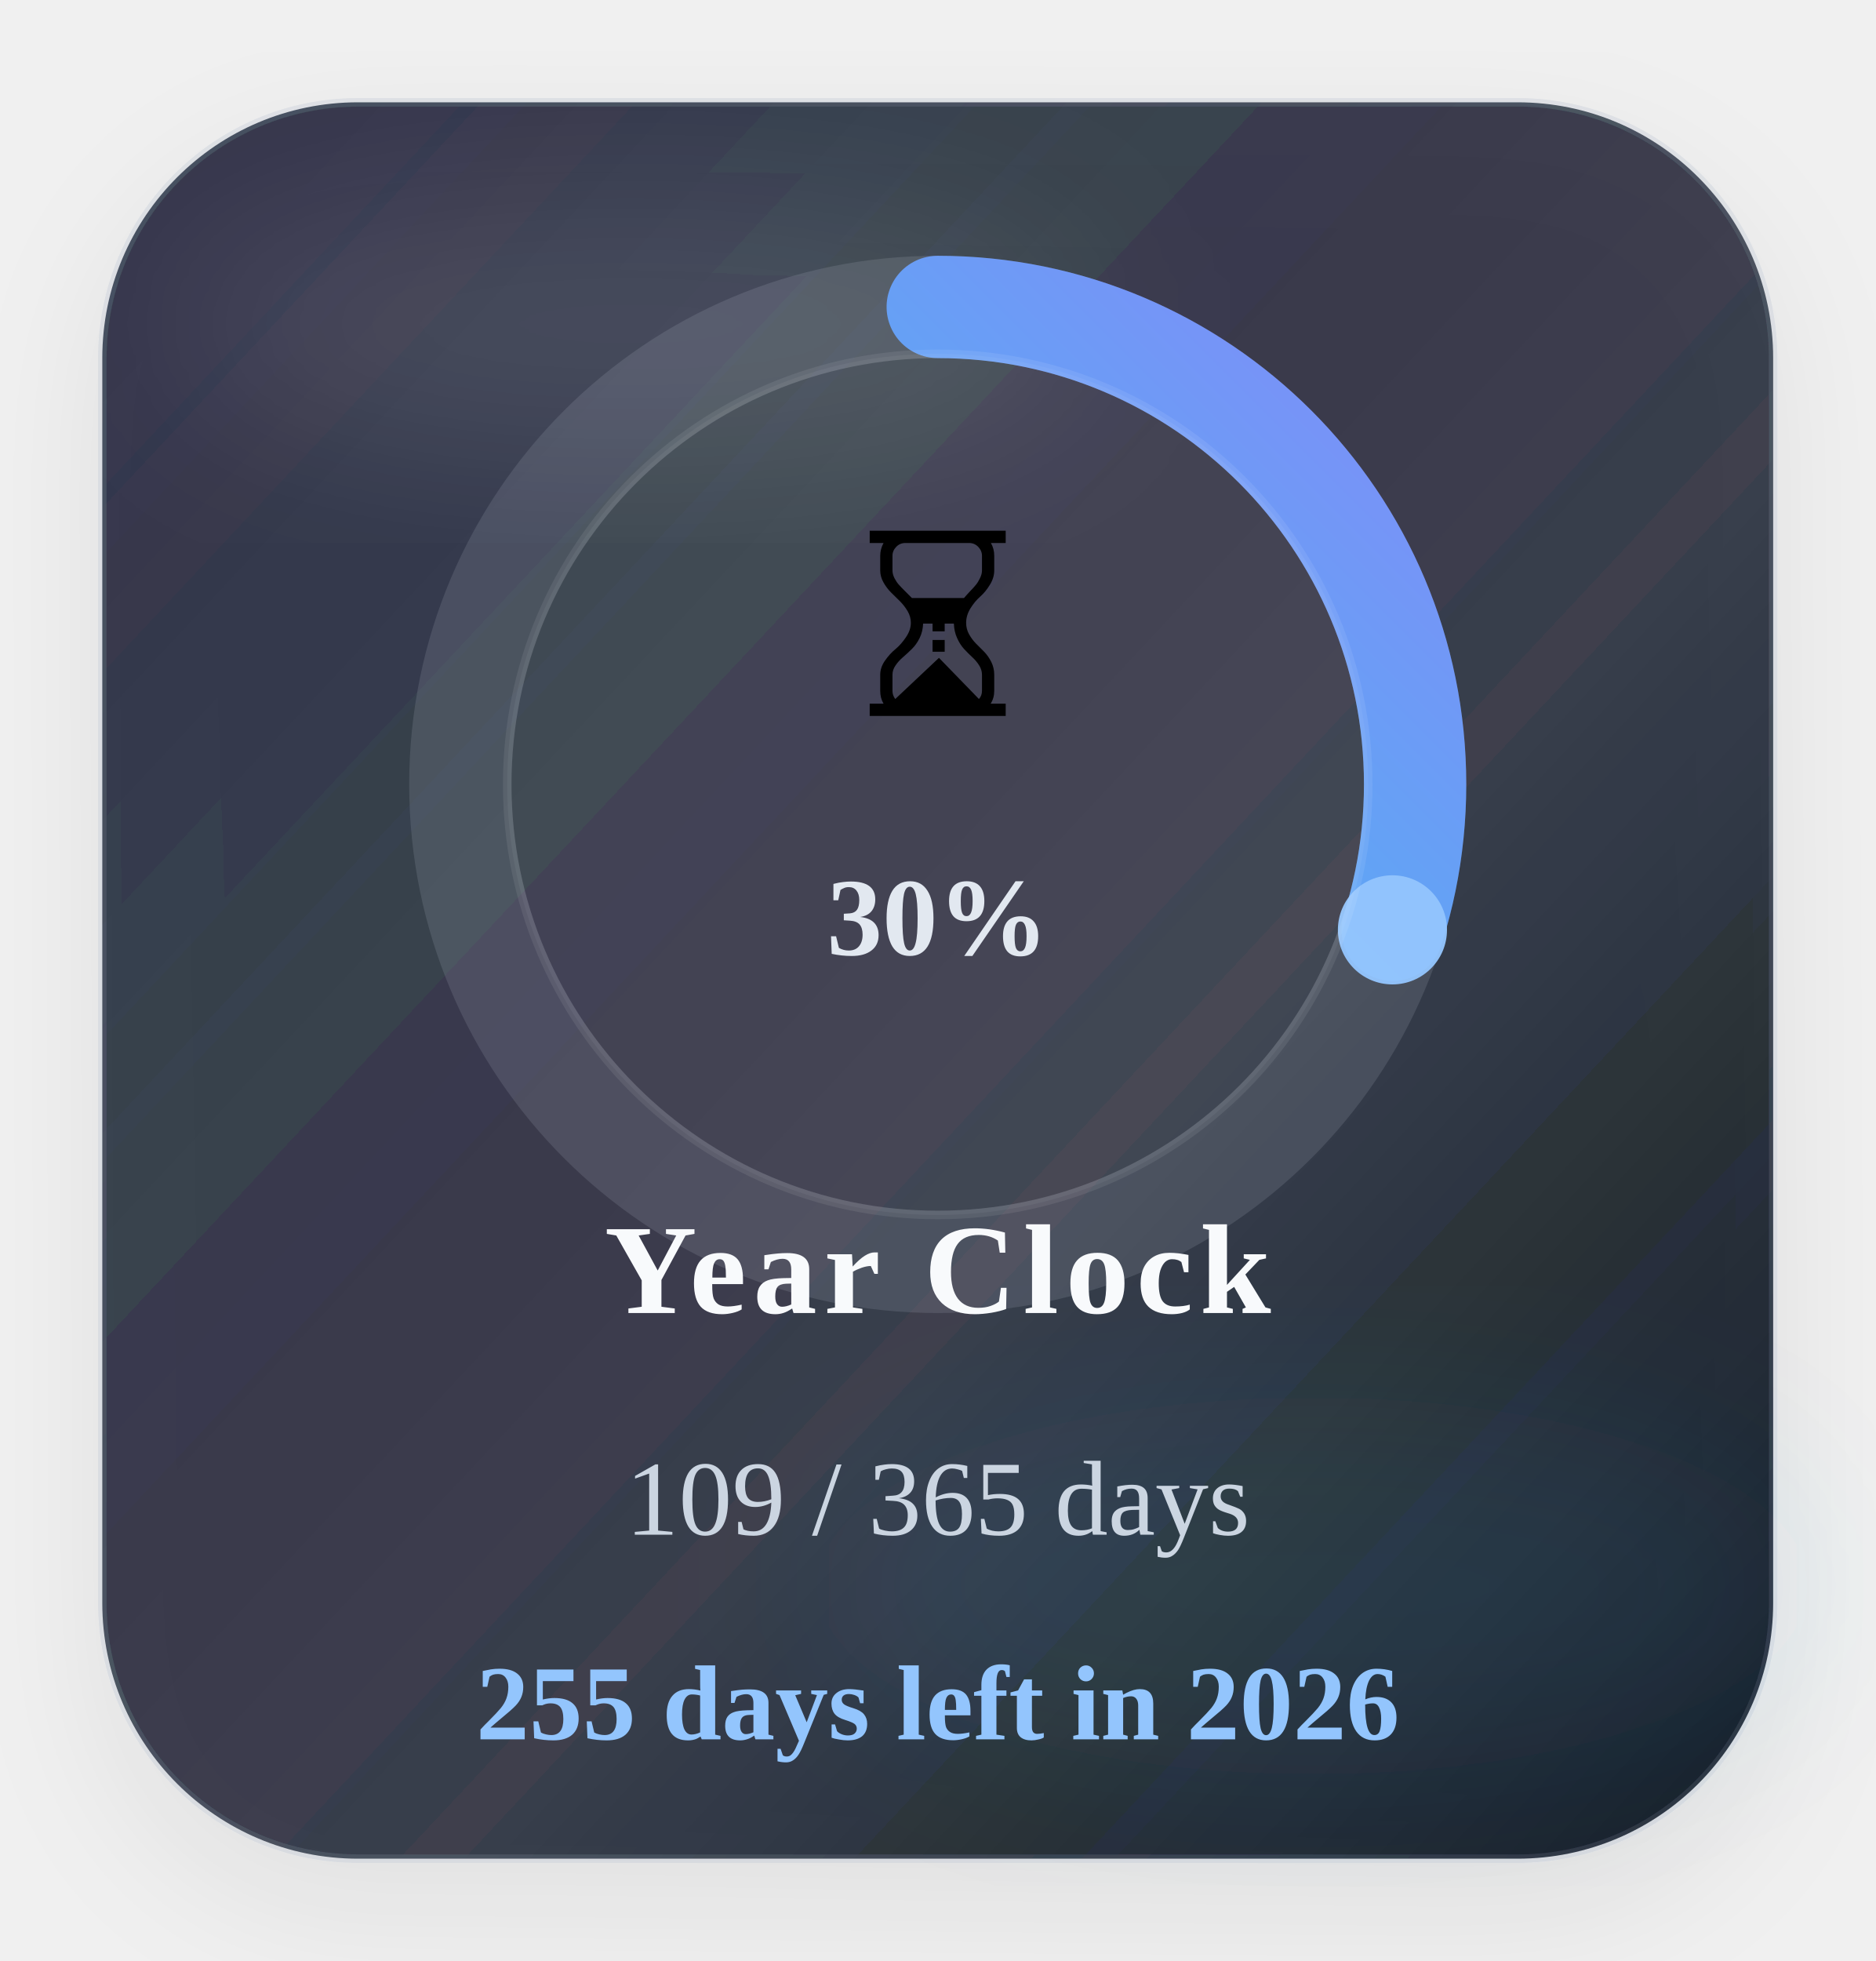
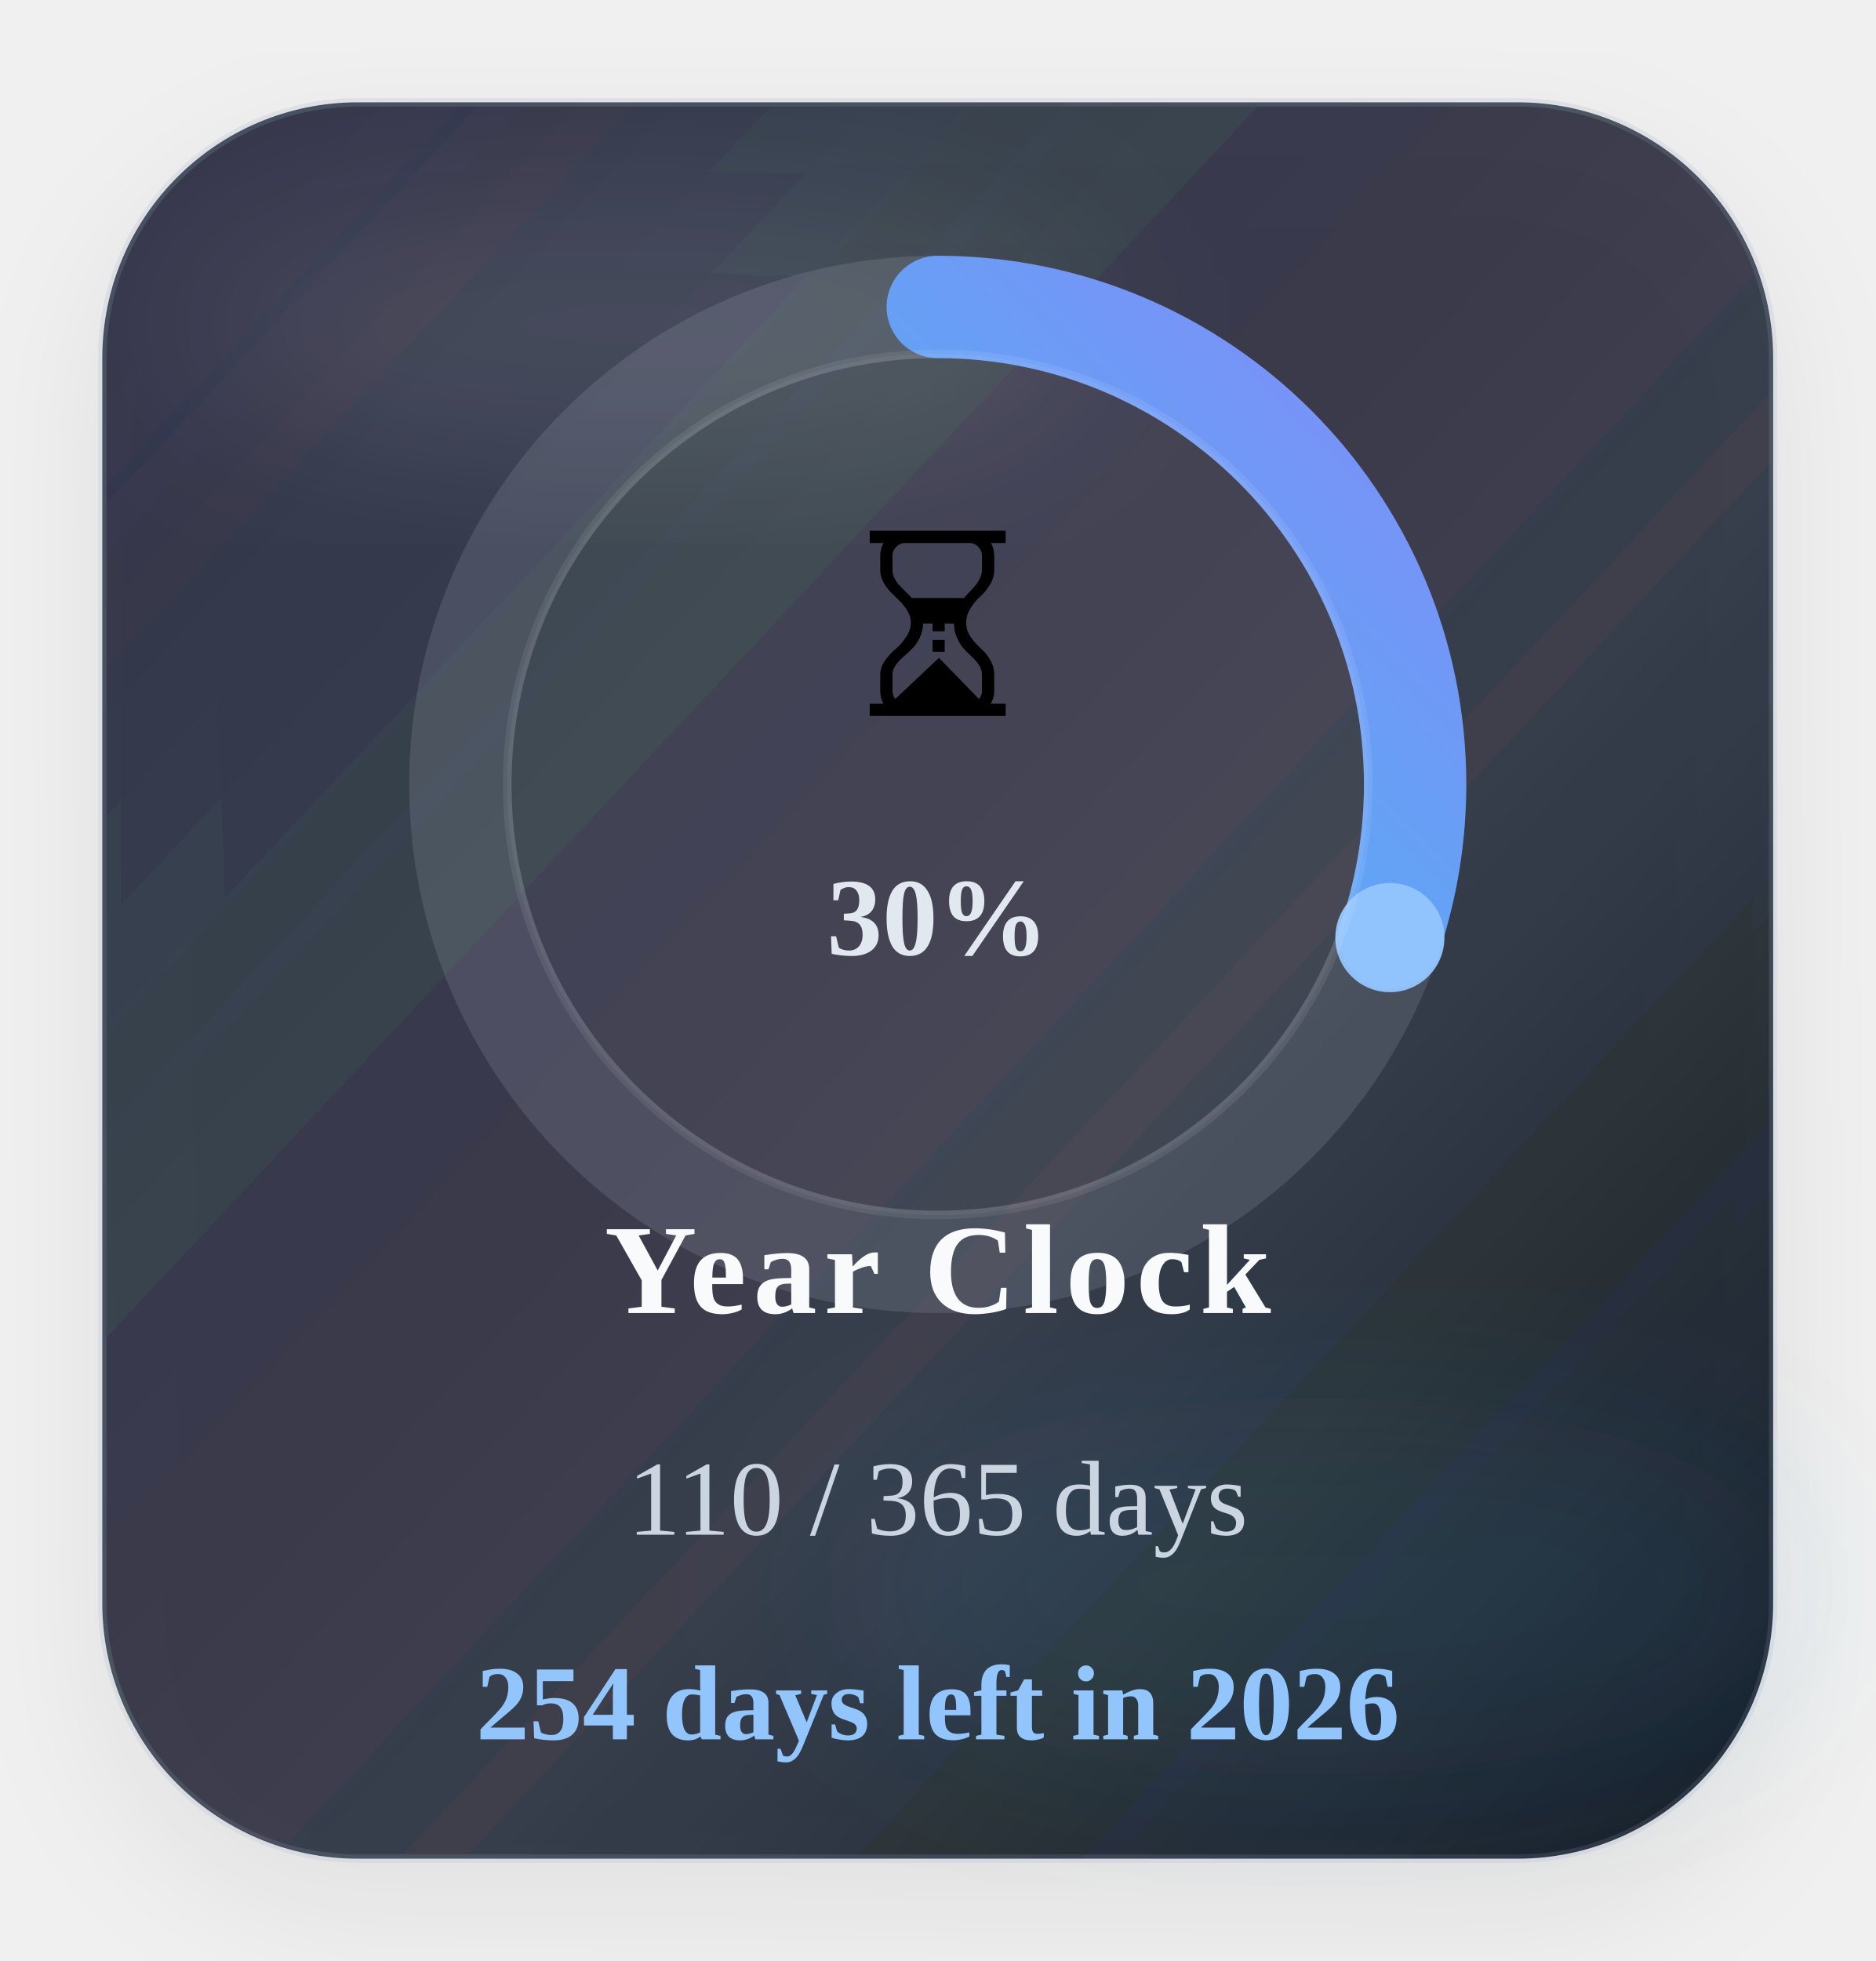
<svg xmlns="http://www.w3.org/2000/svg" width="220" height="230" viewBox="0 0 220 230" role="img" aria-label="Time progress for 2026">
  <defs>
    <linearGradient id="timeGradient" x1="0%" y1="0%" x2="100%" y2="100%">
      <stop offset="0%" stop-color="#22d3ee" />
      <stop offset="100%" stop-color="#818cf8" />
    </linearGradient>
    <linearGradient id="timeCard" x1="0%" y1="0%" x2="100%" y2="100%">
      <stop offset="0%" stop-color="#1c2537" stop-opacity="0.88" />
      <stop offset="60%" stop-color="#111827" stop-opacity="0.8" />
      <stop offset="100%" stop-color="#0b1220" stop-opacity="0.96" />
    </linearGradient>
    <filter id="timeShadow" x="-25%" y="-25%" width="150%" height="150%">
      <feDropShadow dx="0" dy="6" stdDeviation="8" flood-color="#020617" flood-opacity="0.08" />
    </filter>
    <filter id="timeBlur" x="-30%" y="-30%" width="160%" height="160%">
      <feGaussianBlur stdDeviation="10" />
    </filter>
  </defs>
  <rect x="12" y="12" width="196" height="206" rx="30" fill="url(#timeCard)" stroke="#94a3b8" stroke-opacity="0.18" filter="url(#timeShadow)" />
  <ellipse cx="74" cy="38" rx="54" ry="16" fill="#ffffff" fill-opacity="0.09" filter="url(#timeBlur)" />
  <ellipse cx="154" cy="186" rx="58" ry="22" fill="#38bdf8" fill-opacity="0.08" filter="url(#timeBlur)" />
  <circle class="ring-track" cx="110" cy="92" r="56" fill="none" stroke="#cbd5e1" stroke-opacity="0.14" stroke-width="12" />
-   <circle class="progress-ring" cx="110" cy="92" r="56" fill="none" stroke="url(#timeGradient)" stroke-width="12" stroke-linecap="round" stroke-dasharray="351.86" stroke-dashoffset="246.56" data-target-offset="246.56" data-ring-length="351.86" transform="rotate(-90 110 92)" />
-   <circle class="progress-endcap" cx="163.34" cy="109.06" r="6.4" fill="#93c5fd" fill-opacity="0.96" data-center-x="110" data-center-y="92" data-radius="56" data-target-angle="17.7335" />
+   <circle class="progress-ring" cx="110" cy="92" r="56" fill="none" stroke="url(#timeGradient)" stroke-width="12" stroke-linecap="round" stroke-dasharray="351.86" stroke-dashoffset="245.60" data-target-offset="245.60" data-ring-length="351.86" transform="rotate(-90 110 92)" />
+   <circle class="progress-endcap" cx="163.04" cy="109.97" r="6.4" fill="#93c5fd" fill-opacity="0.96" data-center-x="110" data-center-y="92" data-radius="56" data-target-angle="18.7198" />
  <circle class="ring-core" cx="110" cy="92" r="50.5" fill="#ffffff" fill-opacity="0.05" stroke="#ffffff" stroke-opacity="0.08" />
  <text class="progress-emoji" x="110" y="84" text-anchor="middle" font-size="30">⏳</text>
  <text class="progress-percent" x="110" y="112" text-anchor="middle" font-size="13" font-weight="700" fill="#e2e8f0">30%</text>
  <text class="progress-label" x="110" y="154" text-anchor="middle" font-size="15" font-weight="700" letter-spacing="0.8" fill="#f8fafc">Year Clock</text>
-   <text class="progress-value" x="110" y="180" text-anchor="middle" font-size="12.5" fill="#cbd5e1">109 / 365 days</text>
-   <text class="progress-status" data-status-state="remaining" x="110" y="204" text-anchor="middle" font-size="12.5" font-weight="700" fill="#93c5fd">255 days left in 2026</text>
+   <text class="progress-value" x="110" y="180" text-anchor="middle" font-size="12.5" fill="#cbd5e1">110 / 365 days</text>
+   <text class="progress-status" data-status-state="remaining" x="110" y="204" text-anchor="middle" font-size="12.5" font-weight="700" fill="#93c5fd">254 days left in 2026</text>
</svg>
